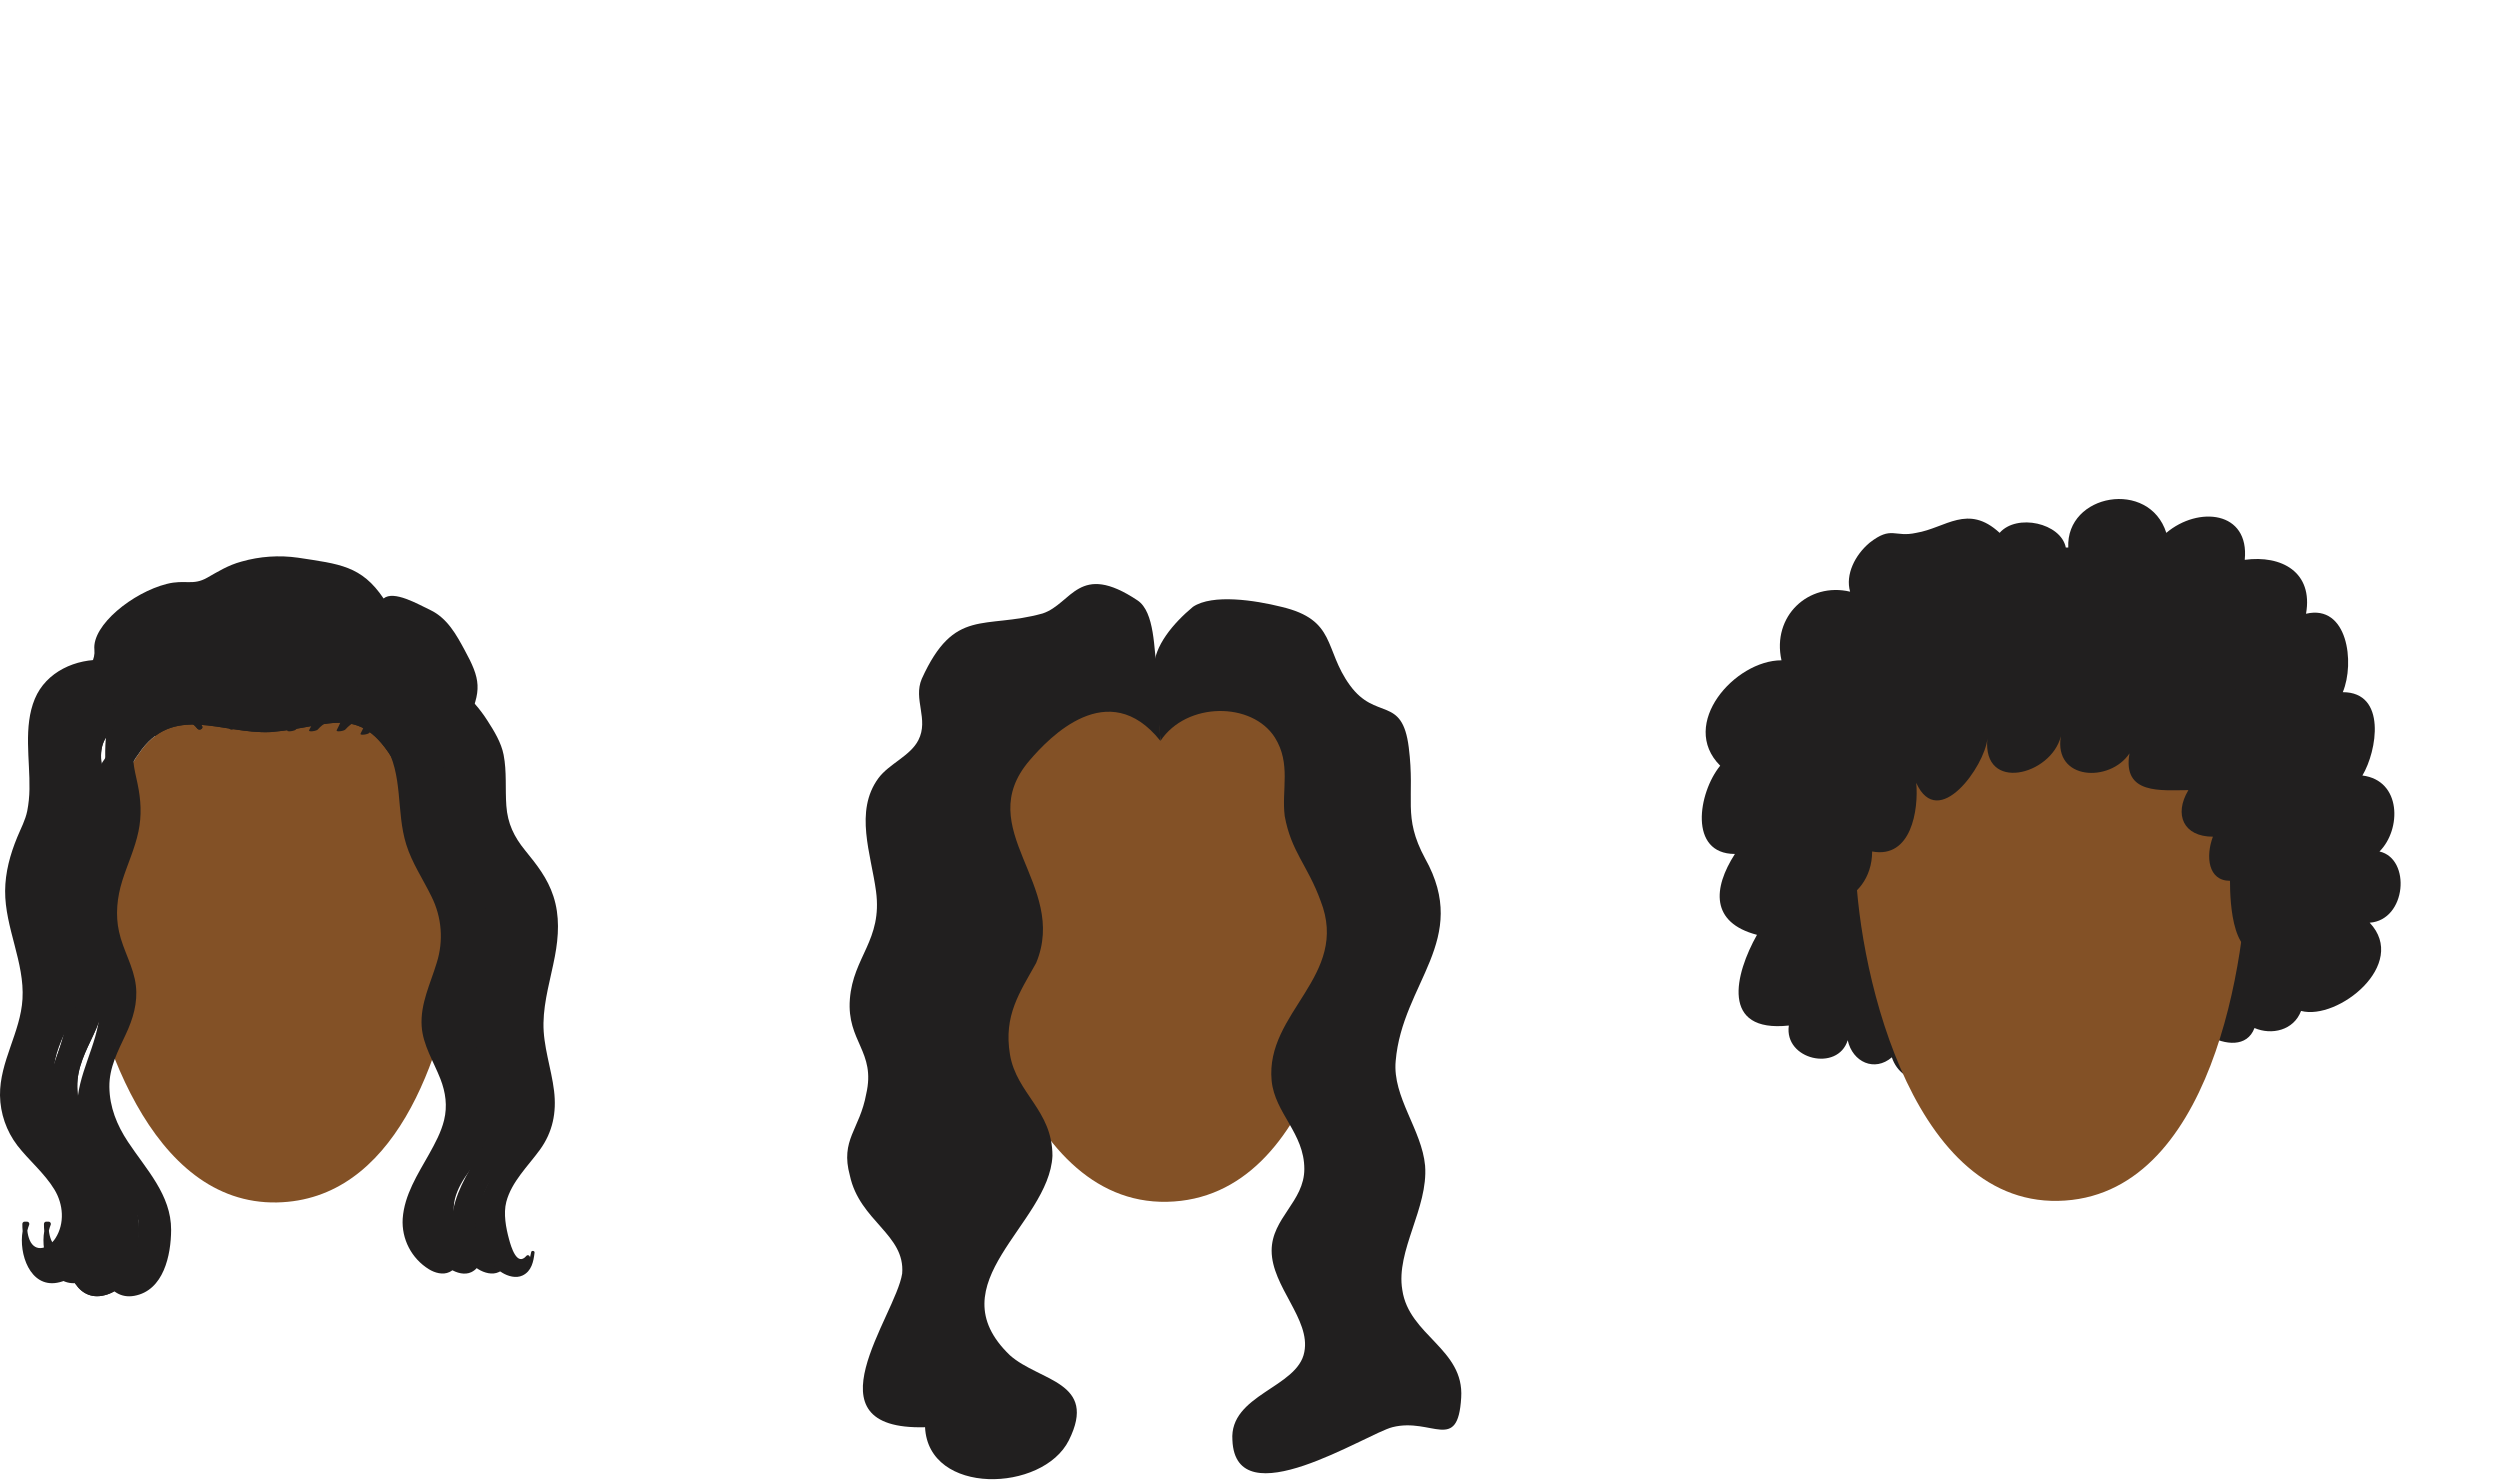
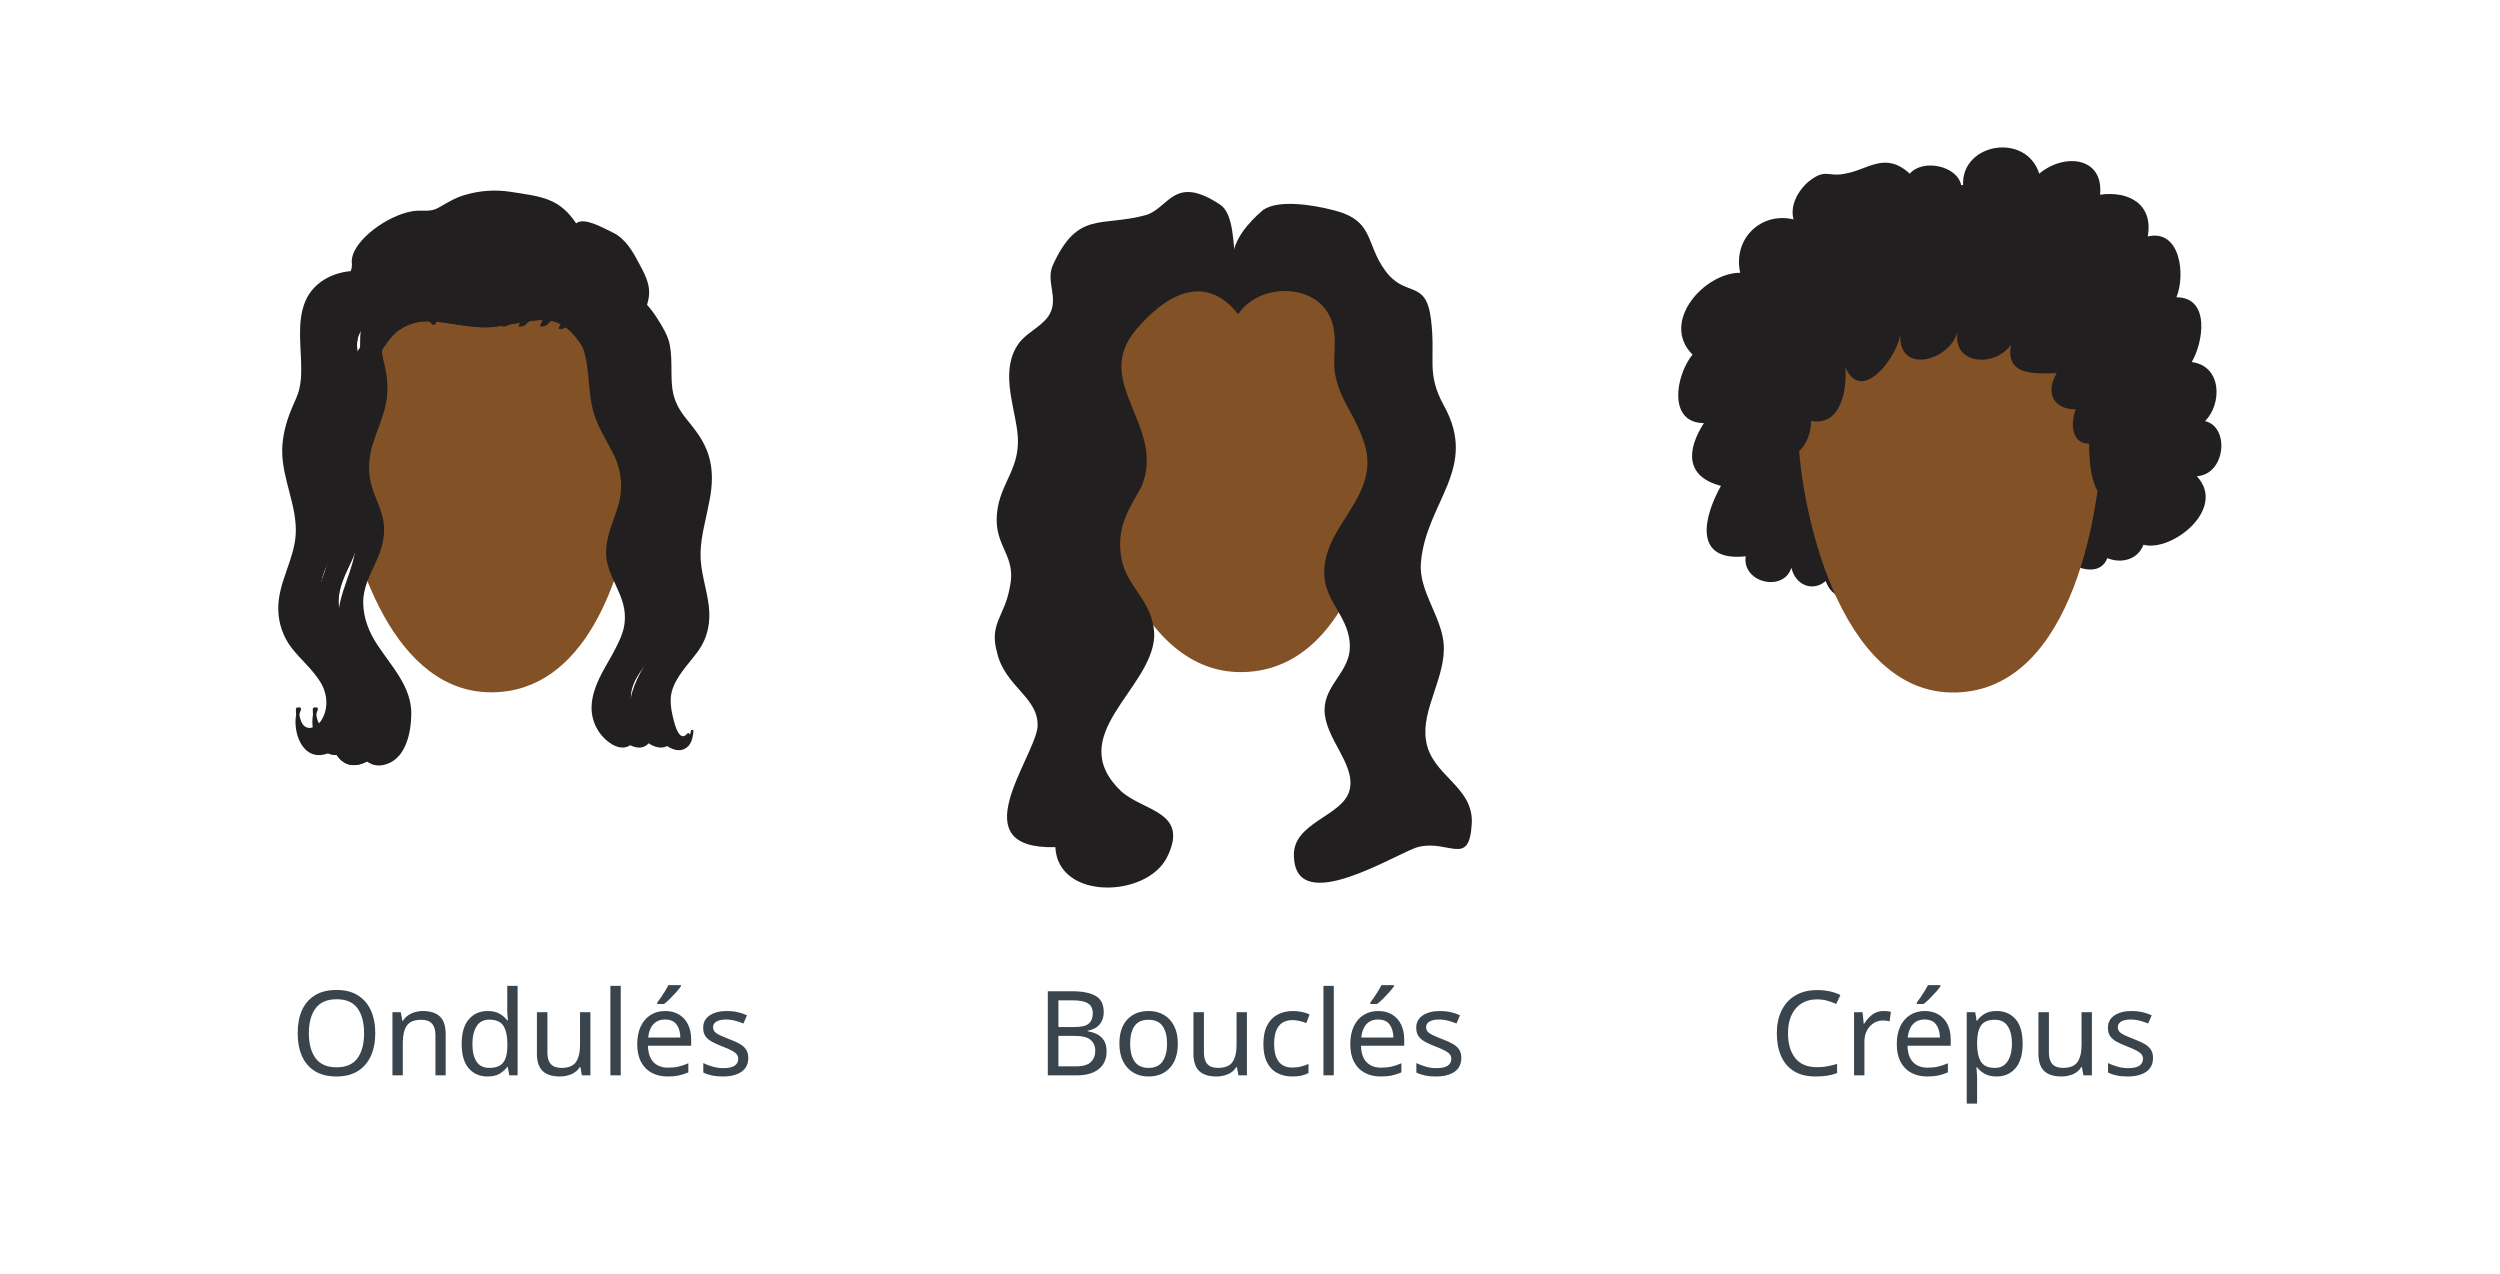
- <svg xmlns="http://www.w3.org/2000/svg" id="Layer_1" data-name="Layer 1" viewBox="0 0 1316.14 778.69">
-   <defs>
-     <style>.cls-1{fill:none;}.cls-2{fill:#211f1f;}.cls-3{fill:#835126;}</style>
-   </defs>
-   <path class="cls-1" d="M1330.77-262.68" transform="translate(-14.66 262.7)" />
-   <path class="cls-2" d="M1330.77-262.66a0,0,0,1,0,0,0,0,0,0,1,0,0,0Z" transform="translate(-14.66 262.7)" />
-   <path class="cls-2" d="M85,123.52c-14,1.39-27.55-4.67-30.24-16.63C52.13,95.2,65.39,89.77,64.35,79.32c-1.29-12.94,20.27-30.1,38.09-34.61,9.79-2.48,13.64,1.07,21.31-3.28,5.65-3.2,11.06-6.6,18-8.47a71.59,71.59,0,0,1,29.85-2.05c21.86,3.34,33.38,4.21,45,21.46,5.4-4.44,18.08,3,24.56,6.06,9.16,4.37,13.9,13.37,18,20.89,8.53,15.57,9.39,21.37,1.38,38.28-1.43,3,5.53,6-.09,14.54-4.68,7.14-8.57,8.63-16.78,8.63" transform="translate(-14.66 262.7)" />
-   <path class="cls-3" d="M157.26,122.7c-25.81,1.29-51.61-15.48-69.68,11.62-9,11.61-6.45,24.51-10.32,37.42-5.17,15.49-15.49,28.39-19.36,42.58-.61,1.91-1.21,3.88-1.8,5.89,8,61,38.08,151.44,104.38,150.12,61.47-1.24,87.14-74.43,95.93-133.06-5.85-33.66-19.27-70.56-32.05-95.21C205,105.93,189.52,120.12,157.26,122.7Z" transform="translate(-14.66 262.7)" />
-   <path class="cls-2" d="M157,91.58c-57,0-103.24,43.53-103.24,97.24a245.75,245.75,0,0,0,2.3,31.39c.59-2,1.19-4,1.8-5.89,3.87-14.19,14.19-27.09,19.36-42.58,3.87-12.91,1.29-25.81,10.32-37.42,18.07-27.1,43.87-10.33,69.68-11.62,32.26-2.58,47.75-16.77,67.1,19.36,12.78,24.65,26.2,61.55,32.05,95.21a338.14,338.14,0,0,0,3.87-48.45C260.28,135.11,214.05,91.58,157,91.58Z" transform="translate(-14.66 262.7)" />
-   <path class="cls-2" d="M267.42,207.38c-3.11-9.52-8.68-16.5-14.93-24.19-5.8-7.14-9.16-14.09-9.84-23.39-.65-9,.28-18-1.44-26.87-1.23-6.39-5-12.55-8.48-18a72.08,72.08,0,0,0-14.46-16.5c-9.68-8-22.71-11.92-34.35-5.66-10.67,5.73-12.77,19.13-18,28.89-.69,1.28,4.2.43,4.58-.36,6.2-7,17.32-8.6,26.23-7.26s15.84,7.39,20.42,14.85c10,16.31,5.91,35.48,11.38,53,3,9.68,8.88,18.32,13.28,27.38a46.43,46.43,0,0,1,2.75,34.94c-3.3,11-8.65,21.46-7.92,33.25.62,10,6.34,18.74,9.88,27.86,2.76,7.08,3.74,14.25,1.94,21.66-1.55,6.37-4.75,12.24-7.91,17.92-6,10.7-13,21.4-13.89,33.95a29.21,29.21,0,0,0,13.82,26.66c3.07,1.89,7.33,3.12,10.77,1.48,4.73-2.26,5.78-7.3,6.31-12.06.12-1-1.6-1.24-1.78-.24s-.36,1.84-.62,2.8c-.06-.92-1.15-1.68-1.91-.8-5,5.8-8.1-5-9.1-8.7-1.64-6-3.07-13.58-1.46-19.74,2.76-10.62,11.43-18.81,17.69-27.45,6.75-9.3,8.82-19.64,7.45-31-1.45-12-5.79-23.54-5.57-35.77.21-11.87,3.81-23.46,6-35.06C270.21,228.48,270.81,217.72,267.42,207.38Z" transform="translate(-14.66 262.7)" />
-   <path class="cls-2" d="M278.94,207.38c-3.11-9.52-8.68-16.5-14.93-24.19-5.81-7.14-9.16-14.09-9.84-23.39-.65-9,.28-18-1.44-26.87-1.23-6.39-5-12.55-8.48-18a72.08,72.08,0,0,0-14.46-16.5c-9.69-8-22.71-11.92-34.36-5.66-10.66,5.73-12.76,19.13-18,28.89-.69,1.28,4.2.43,4.58-.36,6.2-7,17.32-8.6,26.23-7.26s15.84,7.39,20.41,14.85c10,16.31,5.92,35.48,11.38,53,3,9.68,8.88,18.32,13.29,27.38a46.43,46.43,0,0,1,2.75,34.94c-3.3,11-8.66,21.46-7.93,33.25.62,10,6.34,18.74,9.89,27.86,2.76,7.08,3.74,14.25,1.94,21.66C258.4,333.4,255.2,339.27,252,345c-6,10.7-13,21.4-13.9,33.95A29.24,29.24,0,0,0,252,405.56c3.07,1.89,7.33,3.12,10.77,1.48,4.73-2.26,5.77-7.3,6.31-12.06.12-1-1.6-1.24-1.78-.24s-.36,1.84-.62,2.8c-.06-.92-1.15-1.68-1.91-.8-5,5.8-8.1-5-9.1-8.7-1.64-6-3.07-13.58-1.47-19.74,2.77-10.62,11.44-18.81,17.7-27.45,6.75-9.3,8.82-19.64,7.45-31-1.45-12-5.79-23.54-5.57-35.77.21-11.87,3.81-23.46,6-35.06C281.72,228.48,282.33,217.72,278.94,207.38Z" transform="translate(-14.66 262.7)" />
-   <path class="cls-2" d="M293.45,207.38c-3.12-9.52-8.69-16.5-14.94-24.19-5.8-7.14-9.15-14.09-9.83-23.39-.66-9,.27-18-1.45-26.87-1.23-6.39-5-12.55-8.47-18a72.32,72.32,0,0,0-14.46-16.5c-9.69-8-22.71-11.92-34.36-5.66-10.67,5.73-12.77,19.13-18,28.89-.69,1.28,4.21.43,4.59-.36,6.19-7,17.32-8.6,26.23-7.26s15.84,7.39,20.41,14.85c10,16.31,5.91,35.48,11.38,53,3,9.68,8.88,18.32,13.29,27.38a46.42,46.42,0,0,1,2.74,34.94c-3.3,11-8.65,21.46-7.92,33.25.62,10,6.34,18.74,9.89,27.86,2.75,7.08,3.74,14.25,1.93,21.66-1.54,6.37-4.75,12.24-7.91,17.92-6,10.7-13,21.4-13.89,33.95a29.2,29.2,0,0,0,13.83,26.66c3.06,1.89,7.32,3.12,10.76,1.48,4.74-2.26,5.78-7.3,6.32-12.06.11-1-1.61-1.24-1.79-.24a27.45,27.45,0,0,1-.62,2.8c-.06-.92-1.15-1.68-1.9-.8-5,5.8-8.1-5-9.11-8.7-1.63-6-3.07-13.58-1.46-19.74,2.77-10.62,11.44-18.81,17.7-27.45,6.74-9.3,8.81-19.64,7.45-31-1.46-12-5.79-23.54-5.58-35.77.22-11.87,3.82-23.46,6-35.06C296.23,228.48,296.83,217.72,293.45,207.38Z" transform="translate(-14.66 262.7)" />
-   <path class="cls-2" d="M306,209.12c-3.11-9.52-8.68-16.5-14.93-24.19-5.81-7.14-9.16-14.09-9.84-23.39-.65-9,.28-18-1.44-26.87-1.23-6.38-5-12.55-8.48-17.94a72.13,72.13,0,0,0-14.46-16.51c-9.69-8-22.71-11.91-34.35-5.66-10.67,5.73-12.77,19.13-18,28.89-.69,1.28,4.2.43,4.58-.35,6.2-7,17.32-8.61,26.23-7.27s15.84,7.39,20.41,14.85c10,16.32,5.92,35.48,11.38,53,3,9.68,8.88,18.32,13.29,27.38A46.43,46.43,0,0,1,283.11,246c-3.3,11-8.65,21.46-7.93,33.25.62,10,6.34,18.74,9.89,27.86,2.76,7.08,3.74,14.25,1.94,21.67-1.55,6.36-4.75,12.23-7.91,17.91-6,10.7-13,21.41-13.9,33.95A29.23,29.23,0,0,0,279,407.3c3.07,1.89,7.33,3.13,10.77,1.48,4.73-2.25,5.77-7.3,6.31-12.06.12-1-1.6-1.24-1.78-.24s-.36,1.84-.62,2.8c-.06-.92-1.15-1.68-1.91-.8-5,5.81-8.1-5-9.1-8.7-1.64-6-3.07-13.57-1.47-19.74,2.77-10.62,11.44-18.81,17.7-27.45,6.75-9.3,8.82-19.64,7.45-31-1.45-12-5.79-23.54-5.57-35.76.21-11.88,3.81-23.47,6-35.06C308.78,230.22,309.39,219.47,306,209.12Z" transform="translate(-14.66 262.7)" />
-   <path class="cls-2" d="M137.42,118.89c-.36-7.51-2.46-14.8-8-20.12-5.12-4.86-12.24-6.82-19.13-7.19-15-.8-30.72,6.21-36.66,20.51-6.09,14.67-2.51,32.16-2.81,47.55a65.85,65.85,0,0,1-1.14,11.46c-1,4.93-3.4,9.26-5.29,13.88-3.7,9.05-6.29,18.38-6.35,28.21-.1,19.34,10.29,37.64,9.14,56.94C66.07,287.72,55.06,303,55.26,320.89a44.71,44.71,0,0,0,9.12,26.33c6.2,8,14.26,14.53,19.55,23.25,4.69,7.73,5.48,17.76.54,25.54-3.37,5.31-10.62,8.09-13.63.95A17.6,17.6,0,0,1,69.66,392a22.36,22.36,0,0,1,1-3.19c.31-.74-.45-1.52-1.16-1.52H68.22a1.22,1.22,0,0,0-1.2,1.2c0,1.16,0,2.46.16,3.79C65,404.2,71.06,422.07,85.35,419.5c15.49-2.79,19.34-21.43,19.4-34.7.08-18.4-13.19-31.95-22.73-46.38-5.82-8.81-9.65-18.21-9.78-28.89-.13-10.19,4.48-18.79,8.67-27.76,3.79-8.11,6.31-16.48,5.29-25.51-1.12-10-6.77-18.71-8.87-28.43-2-8.94-1-18.21,1.71-26.86s6.63-16.9,8.51-25.91c1.79-8.57,1.31-16.66-.47-25.16-1.59-7.6-4.21-16.14-.25-23.44,4.36-8,15.38-11.67,23.88-12.45,7.85-.73,19.4,0,24.67,6.84,1.11,1.44,3.6,0,2.47-1.45C137.72,119.22,137.57,119.06,137.42,118.89Z" transform="translate(-14.66 262.7)" />
-   <path class="cls-2" d="M120.52,118.89c-.36-7.51-2.46-14.8-8-20.12-5.12-4.86-12.24-6.82-19.13-7.19-15-.8-30.72,6.21-36.66,20.51-6.09,14.67-2.52,32.16-2.81,47.55a66.84,66.84,0,0,1-1.14,11.46c-1,4.93-3.4,9.26-5.29,13.88-3.71,9.05-6.3,18.38-6.35,28.21-.1,19.34,10.29,37.64,9.13,56.94-1,17.59-12.06,32.85-11.87,50.76a44.85,44.85,0,0,0,9.12,26.33c6.2,8,14.26,14.53,19.56,23.25,4.69,7.73,5.48,17.76.54,25.54C64.2,401.32,57,404.1,53.94,397A17.26,17.26,0,0,1,52.76,392a22.36,22.36,0,0,1,1-3.19,1.21,1.21,0,0,0-1.16-1.52H51.32a1.22,1.22,0,0,0-1.2,1.2c0,1.16,0,2.46.16,3.79-2.14,11.88,3.88,29.75,18.17,27.18,15.49-2.79,19.34-21.43,19.4-34.7.08-18.4-13.19-31.95-22.73-46.38-5.83-8.81-9.65-18.21-9.78-28.89-.13-10.19,4.48-18.79,8.67-27.76,3.78-8.11,6.31-16.48,5.29-25.51-1.13-10-6.77-18.71-8.88-28.43-1.94-8.94-1-18.21,1.72-26.86s6.63-16.9,8.5-25.91c1.79-8.57,1.32-16.66-.46-25.16-1.59-7.6-4.21-16.14-.25-23.44,4.36-8,15.38-11.67,23.88-12.45,7.85-.73,19.4,0,24.67,6.84,1.11,1.44,3.6,0,2.47-1.45C120.81,119.22,120.66,119.06,120.52,118.89Z" transform="translate(-14.66 262.7)" />
-   <path class="cls-2" d="M120.52,118.89c-.36-7.51-2.46-14.8-8-20.12-5.12-4.86-12.24-6.82-19.13-7.19-15-.8-30.72,6.21-36.66,20.51-6.09,14.67-2.52,32.16-2.81,47.55a66.84,66.84,0,0,1-1.14,11.46c-1,4.93-3.4,9.26-5.29,13.88-3.71,9.05-6.3,18.38-6.35,28.21-.1,19.34,10.29,37.64,9.13,56.94-1,17.59-12.06,32.85-11.87,50.76a44.85,44.85,0,0,0,9.12,26.33c6.2,8,14.26,14.53,19.56,23.25,4.69,7.73,5.48,17.76.54,25.54C64.2,401.32,57,404.1,53.94,397A17.26,17.26,0,0,1,52.76,392a22.36,22.36,0,0,1,1-3.19,1.21,1.21,0,0,0-1.16-1.52H51.32a1.22,1.22,0,0,0-1.2,1.2c0,1.16,0,2.46.16,3.79-2.14,11.88,3.88,29.75,18.17,27.18,15.49-2.79,19.34-21.43,19.4-34.7.08-18.4-13.19-31.95-22.73-46.38-5.83-8.81-9.65-18.21-9.78-28.89-.13-10.19,4.48-18.79,8.67-27.76,3.78-8.11,6.31-16.48,5.29-25.51-1.13-10-6.77-18.71-8.88-28.43-1.94-8.94-1-18.21,1.72-26.86s6.63-16.9,8.5-25.91c1.79-8.57,1.32-16.66-.46-25.16-1.59-7.6-4.21-16.14-.25-23.44,4.36-8,15.38-11.67,23.88-12.45,7.85-.73,19.4,0,24.67,6.84,1.11,1.44,3.6,0,2.47-1.45C120.81,119.22,120.66,119.06,120.52,118.89Z" transform="translate(-14.66 262.7)" />
-   <path class="cls-2" d="M108.16,112c-.36-7.51-2.46-14.8-8-20.12C95,87,87.86,85.08,81,84.71c-15-.8-30.72,6.21-36.66,20.51-6.09,14.67-2.52,32.16-2.82,47.55a65.84,65.84,0,0,1-1.13,11.46c-1,4.93-3.4,9.26-5.29,13.88-3.71,9-6.3,18.38-6.35,28.21C28.63,225.66,39,244,37.86,263.26,36.8,280.85,25.79,296.11,26,314a44.71,44.71,0,0,0,9.12,26.33c6.2,8,14.26,14.53,19.56,23.25,4.69,7.73,5.48,17.76.54,25.54-3.37,5.31-10.62,8.09-13.64.95a18,18,0,0,1-1.18-4.91,22.12,22.12,0,0,1,1-3.2,1.21,1.21,0,0,0-1.16-1.52H39a1.21,1.21,0,0,0-1.2,1.2,36.13,36.13,0,0,0,.16,3.79c-2.14,11.88,3.88,29.75,18.17,27.18,15.49-2.79,19.34-21.42,19.39-34.7.09-18.4-13.19-31.95-22.72-46.38-5.83-8.81-9.65-18.21-9.79-28.89-.13-10.19,4.49-18.79,8.68-27.76,3.78-8.11,6.3-16.48,5.28-25.51-1.12-10-6.76-18.71-8.87-28.43-1.94-8.94-1-18.21,1.72-26.86s6.62-16.9,8.5-25.91c1.79-8.57,1.31-16.66-.46-25.16-1.59-7.6-4.21-16.14-.25-23.44,4.36-8,15.37-11.67,23.88-12.45,7.85-.73,19.39,0,24.67,6.84,1.1,1.44,3.59,0,2.47-1.45C108.45,112.35,108.3,112.19,108.16,112Z" transform="translate(-14.66 262.7)" />
-   <path class="cls-2" d="M96.83,112c-.37-7.51-2.47-14.8-8.06-20.12C83.66,87,76.53,85.08,69.64,84.71c-15-.8-30.72,6.21-36.65,20.51-6.09,14.67-2.52,32.16-2.82,47.55A64.9,64.9,0,0,1,29,164.23c-1,4.93-3.4,9.26-5.29,13.88-3.7,9-6.29,18.38-6.35,28.21-.1,19.34,10.3,37.64,9.14,56.94C25.47,280.85,14.46,296.11,14.66,314a44.71,44.71,0,0,0,9.12,26.33c6.2,8,14.26,14.53,19.55,23.25,4.69,7.73,5.49,17.76.55,25.54-3.38,5.31-10.63,8.09-13.64.95a17.62,17.62,0,0,1-1.18-4.91,21,21,0,0,1,1-3.2,1.21,1.21,0,0,0-1.17-1.52H27.63a1.21,1.21,0,0,0-1.2,1.2c0,1.16,0,2.46.15,3.79-2.14,11.88,3.89,29.75,18.17,27.18,15.49-2.79,19.34-21.42,19.4-34.7C64.23,359.53,51,346,41.42,331.55c-5.82-8.81-9.64-18.21-9.78-28.89-.13-10.19,4.49-18.79,8.67-27.76,3.79-8.11,6.31-16.48,5.29-25.51-1.12-10-6.76-18.71-8.87-28.43-1.94-8.94-1-18.21,1.71-26.86s6.63-16.9,8.51-25.91c1.79-8.57,1.31-16.66-.46-25.16-1.59-7.6-4.22-16.14-.26-23.44,4.36-8,15.38-11.67,23.88-12.45,7.86-.73,19.4,0,24.67,6.84,1.11,1.44,3.6,0,2.47-1.45C97.12,112.35,97,112.19,96.83,112Z" transform="translate(-14.66 262.7)" />
-   <path class="cls-2" d="M102.73,99.14a16.77,16.77,0,0,0-1.83,2.12,4.34,4.34,0,0,0-.55,1.07,2,2,0,0,0-.09,1.08.23.23,0,0,0,.45,0c.32-1.5,1.64-2.59,2.7-3.59.45-.43-.26-1.13-.68-.68Z" transform="translate(-14.66 262.7)" />
-   <path class="cls-3" d="M522.28,188.45c0-53.7,46.22-97.23,103.24-97.23s103.24,43.53,103.24,97.23S709.83,368.34,629,370C549.75,371.55,522.28,242.16,522.28,188.45Z" transform="translate(-14.66 262.7)" />
-   <path class="cls-2" d="M625.52,127.29C598,92.88,567,125.58,556.69,137.62c-31,36.13,20.65,65.38,3.44,106.68-8.6,15.48-17.21,27.53-13.76,48.18s22.36,29.25,22.36,53.34c-1.72,36.13-61.94,67.1-22.36,105,15.48,13.76,46.45,13.76,31,44.73-13.77,27.53-74,29.25-75.71-6.88-63.66,1.72-15.49-58.5-12.05-80.87,1.72-20.65-22.36-27.53-27.53-51.62-5.16-18.93,5.17-24.09,8.61-43,5.16-22.36-10.33-27.53-8.61-49.89s17.21-31,13.77-56.78c-2.6-19.54-11.54-42.09,1.25-59.52,5.56-7.57,16.79-11.67,21.05-20.05,5.62-11-2.85-21.46,1.79-32.28,17.2-37.85,32.69-25.81,63.66-34.41,15.49-5.16,18.93-27.53,49.9-6.88,9.17,6.11,8.6,25.81,10.32,37.85" transform="translate(-14.66 262.7)" />
-   <path class="cls-2" d="M622.07,89.44c0-12,10.33-24.09,20.65-32.69,10.33-6.88,32.69-3.44,46.46,0,29.25,6.88,22.37,22.37,36.13,41.29s27.53,5.16,31,32.7-3.45,36.13,8.6,58.5c24.09,43-12,65.38-15.49,106.68-1.72,18.93,13.77,36.13,15.49,55.06,1.72,22.37-15.49,44.74-12,65.38,3.45,24.09,32.7,31,31,56.78-1.72,29.26-15.48,10.33-36.13,15.49-13.76,3.44-82.59,48.18-84.31,6.88-1.72-24.09,34.41-27.53,37.86-46.45,3.43-17.21-17.21-34.42-17.21-53.34,0-17.21,17.21-25.81,17.21-43,0-18.93-15.49-29.25-17.21-46.46-3.44-36.13,41.29-55.06,25.81-94.63-6.89-18.93-15.49-25.81-18.93-44.74-1.72-13.76,3.44-27.53-5.16-41.29-12-18.93-46.46-18.93-60.22,1.71" transform="translate(-14.66 262.7)" />
-   <path class="cls-2" d="M1267.36,185.57c11.62-11.62,11.62-37.42-9-40,7.74-12.9,12.9-43.87-10.32-43.87,6.45-15.49,2.58-46.46-19.36-41.29,3.87-21.94-12.9-31-32.26-28.39,2.58-25.81-24.52-28.39-41.29-14.2-9-28.39-52.91-20.65-51.62,7.74h-1.29c-2.58-12.9-25.81-18.06-34.84-7.74-16.78-15.48-28.39-2.58-43.88,0-11.61,2.58-12.9-3.87-24.52,5.16-7.74,6.46-12.9,16.78-10.32,25.81-21.94-5.16-41.29,12.91-36.13,36.13-24.52,0-54.2,33.55-32.26,55.49-11.61,14.2-16.78,46.46,7.74,46.46-11.61,18.06-12.9,36.13,11.62,42.58-11.62,20.65-19.36,51.62,16.77,47.75-2.58,18.06,25.81,24.51,31,7.74,2.58,11.61,14.2,16.77,23.23,9,5.16,15.49,25.81,16.78,32.26,2.58,10.32,11.62,31,9,38.71-5.16,5.16,7.74,10.32,7.74,16.78,3.87L1168,288.8c3.87,1.29,5.16,3.87,10.32,2.58-1.29-2.58,0-6.45-1.29-9,9,5.16,20.65,6.45,24.52-3.87,9,3.87,20.65,1.29,24.52-9,19.35,5.16,56.78-24.52,36.13-46.45C1281.56,221.7,1284.14,189.44,1267.36,185.57Z" transform="translate(-14.66 262.7)" />
-   <path class="cls-3" d="M991.46,188c0-53.7,46.22-97.24,103.24-97.24s103.24,43.54,103.24,97.24-18.93,179.89-99.8,181.51C1018.93,371.08,991.46,241.68,991.46,188Z" transform="translate(-14.66 262.7)" />
-   <path class="cls-2" d="M968,195.89c-2.59,27.1,32.26,18.07,32.26-10.32,20.64,3.87,24.51-21.94,23.22-36.13,11.62,25.8,36.13-9,37.43-23.23-2.59,28.39,33.55,19.35,38.71-1.3-3.87,23.24,25.81,24.53,36.13,9-3.87,21.94,16.78,19.36,31,19.36-7.74,12.9-2.58,24.51,12.9,24.51-3.87,10.33-2.58,23.23,9,23.23,0,11.62,1.29,45.17,20.64,36.13l7.75-121.3-87.75-54.19-108.4,6.45Z" transform="translate(-14.66 262.7)" />
+ <svg xmlns="http://www.w3.org/2000/svg" version="1.1" id="Layer_1" x="0px" y="0px" viewBox="0 0 1274 649.1" style="enable-background:new 0 0 1274 649.1;" xml:space="preserve">
+   <style type="text/css">
+ 	.st0{fill:#211F1F;}
+ 	.st1{fill:#835126;}
+ 	.st2{fill:#3A444C;}
+ 	.st3{font-family:'ArialNarrow-BoldItalic';}
+ 	.st4{font-size:60px;}
+ </style>
+   <g>
+     <g>
+       <path class="st0" d="M194.8,167.3c-10.5,1-20.7-3.5-22.7-12.5c-2-8.8,8-12.9,7.2-20.7c-1-9.7,15.2-22.6,28.6-26    c7.4-1.9,10.3,0.8,16-2.5c4.2-2.4,8.3-5,13.5-6.4c7.3-2.1,14.9-2.6,22.4-1.5c16.4,2.5,25.1,3.2,33.8,16.1    c4.1-3.3,13.6,2.3,18.5,4.6c6.9,3.3,10.5,10.1,13.5,15.7c6.4,11.7,7.1,16.1,1,28.8c-1.1,2.3,4.2,4.5-0.1,10.9    c-3.5,5.4-6.4,6.5-12.6,6.5" />
+       <path class="st1" d="M249.1,166.7c-19.4,1-38.8-11.6-52.4,8.7c-6.8,8.7-4.8,18.4-7.8,28.1c-3.9,11.6-11.6,21.3-14.6,32    c-0.5,1.4-0.9,2.9-1.4,4.4c6,45.9,28.6,113.9,78.5,112.9c46.2-0.9,65.5-56,72.1-100c-4.4-25.3-14.5-53.1-24.1-71.6    C285,154.1,273.4,164.7,249.1,166.7z" />
+       <path class="st0" d="M248.9,143.3c-42.9,0-77.6,32.7-77.6,73.1c0.1,7.9,0.6,15.8,1.7,23.6c0.4-1.5,0.9-3,1.4-4.4    c2.9-10.7,10.7-20.4,14.6-32c2.9-9.7,1-19.4,7.8-28.1c13.6-20.4,33-7.8,52.4-8.7c24.3-1.9,35.9-12.6,50.5,14.6    c9.6,18.5,19.7,46.3,24.1,71.6c1.8-12.1,2.8-24.2,2.9-36.4C326.6,176,291.8,143.3,248.9,143.3z" />
+       <path class="st0" d="M332,230.4c-2.3-7.2-6.5-12.4-11.2-18.2c-4.4-5.4-6.9-10.6-7.4-17.6c-0.5-6.8,0.2-13.5-1.1-20.2    c-0.9-4.8-3.8-9.4-6.4-13.5c-3-4.7-6.6-8.9-10.9-12.4c-7.3-6-17.1-9-25.8-4.3c-8,4.3-9.6,14.4-13.5,21.7c-0.5,1,3.2,0.3,3.4-0.3    c4.7-5.3,13-6.5,19.7-5.5s11.9,5.6,15.4,11.2c7.5,12.3,4.4,26.7,8.6,39.9c2.3,7.3,6.7,13.8,10,20.6c4.1,8.2,4.8,17.6,2.1,26.3    c-2.5,8.3-6.5,16.1-6,25c0.5,7.5,4.8,14.1,7.4,20.9c2.1,5.3,2.8,10.7,1.5,16.3c-1.2,4.8-3.6,9.2-5.9,13.5    c-4.5,8-9.8,16.1-10.4,25.5c-0.5,8.1,3.5,15.8,10.4,20c2.3,1.4,5.5,2.3,8.1,1.1c3.6-1.7,4.3-5.5,4.7-9.1c0.1-0.8-1.2-0.9-1.3-0.2    c-0.1,0.8-0.3,1.4-0.5,2.1c0-0.7-0.9-1.3-1.4-0.6c-3.8,4.4-6.1-3.8-6.8-6.5c-1.2-4.5-2.3-10.2-1.1-14.8c2.1-8,8.6-14.1,13.3-20.6    c5.1-7,6.6-14.8,5.6-23.3c-1.1-9-4.4-17.7-4.2-26.9c0.2-8.9,2.9-17.6,4.5-26.4C334.1,246.2,334.5,238.1,332,230.4z" />
+       <path class="st0" d="M340.6,230.4c-2.3-7.2-6.5-12.4-11.2-18.2c-4.4-5.4-6.9-10.6-7.4-17.6c-0.5-6.8,0.2-13.5-1.1-20.2    c-0.9-4.8-3.8-9.4-6.4-13.5c-3-4.7-6.6-8.9-10.9-12.4c-7.3-6-17.1-9-25.8-4.3c-8,4.3-9.6,14.4-13.5,21.7c-0.5,1,3.2,0.3,3.4-0.3    c4.7-5.3,13-6.5,19.7-5.5s11.9,5.6,15.3,11.2c7.5,12.3,4.5,26.7,8.6,39.9c2.3,7.3,6.7,13.8,10,20.6c4.1,8.2,4.8,17.6,2.1,26.3    c-2.5,8.3-6.5,16.1-6,25c0.5,7.5,4.8,14.1,7.4,20.9c2.1,5.3,2.8,10.7,1.5,16.3c-1.2,4.8-3.6,9.2-6,13.5c-4.5,8-9.8,16.1-10.5,25.5    c-0.5,8.1,3.5,15.8,10.5,20c2.3,1.4,5.5,2.3,8.1,1.1c3.6-1.7,4.3-5.5,4.7-9.1c0.1-0.8-1.2-0.9-1.3-0.2c-0.1,0.8-0.3,1.4-0.5,2.1    c0-0.7-0.9-1.3-1.4-0.6c-3.8,4.4-6.1-3.8-6.8-6.5c-1.2-4.5-2.3-10.2-1.1-14.8c2.1-8,8.6-14.1,13.3-20.6c5.1-7,6.6-14.8,5.6-23.3    c-1.1-9-4.4-17.7-4.2-26.9c0.2-8.9,2.9-17.6,4.5-26.4C342.7,246.2,343.2,238.1,340.6,230.4z" />
+       <path class="st0" d="M351.5,230.4c-2.3-7.2-6.5-12.4-11.2-18.2c-4.4-5.4-6.9-10.6-7.4-17.6c-0.5-6.8,0.2-13.5-1.1-20.2    c-0.9-4.8-3.8-9.4-6.4-13.5c-3-4.7-6.6-8.8-10.9-12.4c-7.3-6-17.1-9-25.8-4.3c-8,4.3-9.6,14.4-13.5,21.7c-0.5,1,3.2,0.3,3.5-0.3    c4.7-5.3,13-6.5,19.7-5.5s11.9,5.6,15.3,11.2c7.5,12.3,4.4,26.7,8.6,39.9c2.3,7.3,6.7,13.8,10,20.6c4.1,8.2,4.8,17.6,2.1,26.3    c-2.5,8.3-6.5,16.1-6,25c0.5,7.5,4.8,14.1,7.4,20.9c2.1,5.3,2.8,10.7,1.5,16.3c-1.2,4.8-3.6,9.2-5.9,13.5    c-4.5,8-9.8,16.1-10.4,25.5c-0.5,8.1,3.5,15.8,10.4,20c2.3,1.4,5.5,2.3,8.1,1.1c3.6-1.7,4.3-5.5,4.8-9.1c0.1-0.8-1.2-0.9-1.3-0.2    c-0.1,0.7-0.3,1.4-0.5,2.1c0-0.7-0.9-1.3-1.4-0.6c-3.8,4.4-6.1-3.8-6.8-6.5c-1.2-4.5-2.3-10.2-1.1-14.8c2.1-8,8.6-14.1,13.3-20.6    c5.1-7,6.6-14.8,5.6-23.3c-1.1-9-4.4-17.7-4.2-26.9c0.2-8.9,2.9-17.6,4.5-26.4C353.6,246.2,354.1,238.1,351.5,230.4z" />
+       <path class="st0" d="M361,231.7c-2.3-7.2-6.5-12.4-11.2-18.2c-4.4-5.4-6.9-10.6-7.4-17.6c-0.5-6.8,0.2-13.5-1.1-20.2    c-0.9-4.8-3.8-9.4-6.4-13.5c-3-4.7-6.6-8.9-10.9-12.4c-7.3-6-17.1-9-25.8-4.3c-8,4.3-9.6,14.4-13.5,21.7c-0.5,1,3.2,0.3,3.4-0.3    c4.7-5.3,13-6.5,19.7-5.5s11.9,5.6,15.3,11.2c7.5,12.3,4.5,26.7,8.6,39.9c2.3,7.3,6.7,13.8,10,20.6c4.1,8.2,4.8,17.6,2,26.3    c-2.5,8.3-6.5,16.1-6,25c0.5,7.5,4.8,14.1,7.4,20.9c2.1,5.3,2.8,10.7,1.5,16.3c-1.2,4.8-3.6,9.2-5.9,13.5    c-4.5,8-9.8,16.1-10.5,25.5c-0.5,8.1,3.5,15.8,10.4,20c2.3,1.4,5.5,2.4,8.1,1.1c3.6-1.7,4.3-5.5,4.7-9.1c0.1-0.8-1.2-0.9-1.3-0.2    c-0.1,0.8-0.3,1.4-0.5,2.1c0-0.7-0.9-1.3-1.4-0.6c-3.8,4.4-6.1-3.8-6.8-6.5c-1.2-4.5-2.3-10.2-1.1-14.8c2.1-8,8.6-14.1,13.3-20.6    c5.1-7,6.6-14.8,5.6-23.3c-1.1-9-4.4-17.7-4.2-26.9c0.2-8.9,2.9-17.6,4.5-26.4C363.1,247.5,363.5,239.4,361,231.7z" />
+       <path class="st0" d="M234.2,163.8c-0.3-5.6-1.8-11.1-6-15.1c-3.8-3.7-9.2-5.1-14.4-5.4c-11.3-0.6-23.1,4.7-27.6,15.4    c-4.6,11-1.9,24.2-2.1,35.8c0,2.9-0.3,5.8-0.9,8.6c-0.8,3.7-2.6,7-4,10.4c-2.8,6.8-4.7,13.8-4.8,21.2c-0.1,14.5,7.7,28.3,6.9,42.8    c-0.8,13.2-9.1,24.7-9,38.2c0.1,7.2,2.5,14.1,6.9,19.8c4.7,6,10.7,10.9,14.7,17.5c3.5,5.8,4.1,13.4,0.4,19.2    c-2.5,4-8,6.1-10.2,0.7c-0.5-1.2-0.8-2.4-0.9-3.7c0.2-0.8,0.4-1.6,0.8-2.4c0.2-0.6-0.3-1.1-0.9-1.1h-1c-0.5,0-0.9,0.4-0.9,0.9    c0,0.9,0,1.8,0.1,2.8c-1.6,9,2.9,22.4,13.7,20.5c11.6-2.1,14.5-16.1,14.6-26.1c0.1-13.8-9.9-24-17.1-34.9    c-4.4-6.6-7.3-13.7-7.4-21.7c-0.1-7.7,3.4-14.1,6.5-20.9c2.8-6.1,4.7-12.4,4-19.2c-0.8-7.5-5.1-14.1-6.7-21.4    c-1.5-6.7-0.8-13.7,1.3-20.2s5-12.7,6.4-19.5c1.3-6.4,1-12.5-0.4-18.9c-1.2-5.7-3.2-12.1-0.2-17.6c3.3-6,11.6-8.8,18-9.4    c5.9-0.5,14.6,0,18.5,5.1c0.8,1.1,2.7,0,1.9-1.1C234.5,164.1,234.3,163.9,234.2,163.8z" />
+       <path class="st0" d="M221.5,163.8c-0.3-5.6-1.8-11.1-6-15.1c-3.8-3.7-9.2-5.1-14.4-5.4c-11.3-0.6-23.1,4.7-27.6,15.4    c-4.6,11-1.9,24.2-2.1,35.8c0,2.9-0.3,5.8-0.9,8.6c-0.8,3.7-2.6,7-4,10.4c-2.8,6.8-4.7,13.8-4.8,21.2c-0.1,14.5,7.7,28.3,6.9,42.8    c-0.8,13.2-9.1,24.7-8.9,38.2c0.1,7.2,2.5,14.1,6.9,19.8c4.7,6,10.7,10.9,14.7,17.5c3.5,5.8,4.1,13.4,0.4,19.2    c-2.6,4-8,6.1-10.3,0.7c-0.5-1.2-0.8-2.5-0.9-3.8c0.2-0.8,0.4-1.6,0.8-2.4c0.1-0.5-0.2-1-0.6-1.1c-0.1,0-0.1,0-0.2,0h-1    c-0.5,0-0.9,0.4-0.9,0.9c0,0.9,0,1.8,0.1,2.8c-1.6,8.9,2.9,22.4,13.7,20.4c11.6-2.1,14.5-16.1,14.6-26.1    c0.1-13.8-9.9-24-17.1-34.9c-4.4-6.6-7.3-13.7-7.4-21.7c-0.1-7.7,3.4-14.1,6.5-20.9c2.8-6.1,4.7-12.4,4-19.2    c-0.8-7.5-5.1-14.1-6.7-21.4c-1.5-6.7-0.8-13.7,1.3-20.2s5-12.7,6.4-19.5c1.3-6.4,1-12.5-0.3-18.9c-1.2-5.7-3.2-12.1-0.2-17.6    c3.3-6,11.6-8.8,18-9.4c5.9-0.5,14.6,0,18.5,5.1c0.8,1.1,2.7,0,1.9-1.1C221.7,164.1,221.6,163.9,221.5,163.8z" />
+       <path class="st0" d="M221.5,163.8c-0.3-5.6-1.8-11.1-6-15.1c-3.8-3.7-9.2-5.1-14.4-5.4c-11.3-0.6-23.1,4.7-27.6,15.4    c-4.6,11-1.9,24.2-2.1,35.8c0,2.9-0.3,5.8-0.9,8.6c-0.8,3.7-2.6,7-4,10.4c-2.8,6.8-4.7,13.8-4.8,21.2c-0.1,14.5,7.7,28.3,6.9,42.8    c-0.8,13.2-9.1,24.7-8.9,38.2c0.1,7.2,2.5,14.1,6.9,19.8c4.7,6,10.7,10.9,14.7,17.5c3.5,5.8,4.1,13.4,0.4,19.2    c-2.6,4-8,6.1-10.3,0.7c-0.5-1.2-0.8-2.5-0.9-3.8c0.2-0.8,0.4-1.6,0.8-2.4c0.1-0.5-0.2-1-0.6-1.1c-0.1,0-0.1,0-0.2,0h-1    c-0.5,0-0.9,0.4-0.9,0.9c0,0.9,0,1.8,0.1,2.8c-1.6,8.9,2.9,22.4,13.7,20.4c11.6-2.1,14.5-16.1,14.6-26.1    c0.1-13.8-9.9-24-17.1-34.9c-4.4-6.6-7.3-13.7-7.4-21.7c-0.1-7.7,3.4-14.1,6.5-20.9c2.8-6.1,4.7-12.4,4-19.2    c-0.8-7.5-5.1-14.1-6.7-21.4c-1.5-6.7-0.8-13.7,1.3-20.2s5-12.7,6.4-19.5c1.3-6.4,1-12.5-0.3-18.9c-1.2-5.7-3.2-12.1-0.2-17.6    c3.3-6,11.6-8.8,18-9.4c5.9-0.5,14.6,0,18.5,5.1c0.8,1.1,2.7,0,1.9-1.1C221.7,164.1,221.6,163.9,221.5,163.8z" />
+       <path class="st0" d="M212.2,158.6c-0.3-5.6-1.8-11.1-6-15.1c-3.9-3.7-9.2-5.1-14.4-5.4c-11.3-0.6-23.1,4.7-27.6,15.4    c-4.6,11-1.9,24.2-2.1,35.8c0,2.9-0.3,5.8-0.8,8.6c-0.8,3.7-2.6,7-4,10.4c-2.8,6.8-4.7,13.8-4.8,21.2c-0.1,14.5,7.7,28.3,6.8,42.8    c-0.8,13.2-9.1,24.7-8.9,38.2c0.1,7.2,2.5,14.1,6.9,19.8c4.7,6,10.7,10.9,14.7,17.5c3.5,5.8,4.1,13.4,0.4,19.2    c-2.5,4-8,6.1-10.3,0.7c-0.5-1.2-0.8-2.4-0.9-3.7c0.2-0.8,0.4-1.6,0.8-2.4c0.1-0.5-0.2-1-0.6-1.1c-0.1,0-0.1,0-0.2,0h-0.9    c-0.5,0-0.9,0.4-0.9,0.9c0,1,0,1.9,0.1,2.8c-1.6,8.9,2.9,22.4,13.7,20.4c11.6-2.1,14.5-16.1,14.6-26.1c0.1-13.8-9.9-24-17.1-34.9    c-4.4-6.6-7.3-13.7-7.4-21.7c-0.1-7.7,3.4-14.1,6.5-20.9c2.8-6.1,4.7-12.4,4-19.2c-0.8-7.5-5.1-14.1-6.7-21.4    c-1.5-6.7-0.8-13.7,1.3-20.2c2-6.5,5-12.7,6.4-19.5c1.3-6.4,1-12.5-0.3-18.9c-1.2-5.7-3.2-12.1-0.2-17.6c3.3-6,11.6-8.8,18-9.4    c5.9-0.5,14.6,0,18.5,5.1c0.8,1.1,2.7,0,1.9-1.1C212.4,158.9,212.3,158.8,212.2,158.6z" />
+       <path class="st0" d="M203.7,158.6c-0.3-5.6-1.9-11.1-6.1-15.1c-3.8-3.7-9.2-5.1-14.4-5.4c-11.3-0.6-23.1,4.7-27.6,15.4    c-4.6,11-1.9,24.2-2.1,35.8c0,2.9-0.3,5.8-0.9,8.6c-0.8,3.7-2.6,7-4,10.4c-2.8,6.8-4.7,13.8-4.8,21.2c-0.1,14.5,7.7,28.3,6.9,42.8    c-0.8,13.2-9.1,24.7-8.9,38.2c0.1,7.2,2.5,14.1,6.9,19.8c4.7,6,10.7,10.9,14.7,17.5c3.5,5.8,4.1,13.4,0.4,19.2    c-2.5,4-8,6.1-10.3,0.7c-0.5-1.2-0.8-2.4-0.9-3.7c0.2-0.8,0.4-1.6,0.8-2.4c0.1-0.5-0.2-1-0.6-1.1c-0.1,0-0.2,0-0.2,0h-0.9    c-0.5,0-0.9,0.4-0.9,0.9c0,0.9,0,1.8,0.1,2.8c-1.6,8.9,2.9,22.4,13.7,20.4c11.6-2.1,14.5-16.1,14.6-26.1    c0.1-13.8-9.9-24-17.1-34.9c-4.4-6.6-7.2-13.7-7.4-21.7c-0.1-7.7,3.4-14.1,6.5-20.9c2.8-6.1,4.7-12.4,4-19.2    c-0.8-7.5-5.1-14.1-6.7-21.4c-1.5-6.7-0.8-13.7,1.3-20.2s5-12.7,6.4-19.5c1.3-6.4,1-12.5-0.3-18.9c-1.2-5.7-3.2-12.1-0.2-17.6    c3.3-6,11.6-8.8,18-9.4c5.9-0.5,14.6,0,18.5,5.1c0.8,1.1,2.7,0,1.9-1.1C203.9,158.9,203.8,158.8,203.7,158.6z" />
+       <path class="st0" d="M208.1,149c-0.5,0.5-1,1-1.4,1.6c-0.2,0.2-0.3,0.5-0.4,0.8c-0.1,0.3-0.1,0.5-0.1,0.8c0,0.1,0.1,0.2,0.2,0.1    c0.1,0,0.1-0.1,0.1-0.1c0.2-1.1,1.2-1.9,2-2.7C209,149.2,208.5,148.6,208.1,149z" />
+     </g>
+     <g>
+       <path class="st1" d="M553.2,206c0-40.4,34.8-73.1,77.6-73.1c42.9,0,77.6,32.7,77.6,73.1s-14.2,135.3-75,136.5    C573.9,343.7,553.2,246.4,553.2,206z" />
+       <path class="st0" d="M630.9,160c-20.7-25.9-44-1.3-51.8,7.8c-23.3,27.2,15.5,49.2,2.6,80.2c-6.5,11.6-12.9,20.7-10.3,36.2    c2.6,15.5,16.8,22,16.8,40.1c-1.3,27.2-46.6,50.5-16.8,79c11.6,10.3,34.9,10.3,23.3,33.6c-10.4,20.7-55.6,22-56.9-5.2    c-47.9,1.3-11.6-44-9.1-60.8c1.3-15.5-16.8-20.7-20.7-38.8c-3.9-14.2,3.9-18.1,6.5-32.3c3.9-16.8-7.8-20.7-6.5-37.5    s12.9-23.3,10.4-42.7c-2-14.7-8.7-31.6,0.9-44.8c4.2-5.7,12.6-8.8,15.8-15.1c4.2-8.3-2.1-16.1,1.3-24.3    c12.9-28.5,24.6-19.4,47.9-25.9c11.6-3.9,14.2-20.7,37.5-5.2c6.9,4.6,6.5,19.4,7.8,28.5" />
+       <path class="st0" d="M628.3,131.5c0-9,7.8-18.1,15.5-24.6c7.8-5.2,24.6-2.6,34.9,0c22,5.2,16.8,16.8,27.2,31    c10.3,14.2,20.7,3.9,23.3,24.6s-2.6,27.2,6.5,44c18.1,32.3-9,49.2-11.6,80.2c-1.3,14.2,10.4,27.2,11.6,41.4    c1.3,16.8-11.6,33.6-9,49.2c2.6,18.1,24.6,23.3,23.3,42.7c-1.3,22-11.6,7.8-27.2,11.6c-10.3,2.6-62.1,36.2-63.4,5.2    c-1.3-18.1,25.9-20.7,28.5-34.9C690.5,389,675,376,675,361.8c0-12.9,12.9-19.4,12.9-32.3c0-14.2-11.6-22-12.9-34.9    c-2.6-27.2,31-41.4,19.4-71.2c-5.2-14.2-11.6-19.4-14.2-33.6c-1.3-10.3,2.6-20.7-3.9-31c-9-14.2-34.9-14.2-45.3,1.3" />
+     </g>
+     <g>
+       <path class="st0" d="M1123.7,214.6c8.7-8.7,8.7-28.1-6.8-30.1c5.8-9.7,9.7-33-7.8-33c4.8-11.6,1.9-34.9-14.6-31    c2.9-16.5-9.7-23.3-24.3-21.3c1.9-19.4-18.4-21.3-31-10.7c-6.8-21.3-39.8-15.5-38.8,5.8h-1c-1.9-9.7-19.4-13.6-26.2-5.8    c-12.6-11.6-21.3-1.9-33,0c-8.7,1.9-9.7-2.9-18.4,3.9c-5.8,4.9-9.7,12.6-7.8,19.4c-16.5-3.9-31,9.7-27.2,27.2    c-18.4,0-40.8,25.2-24.3,41.7c-8.7,10.7-12.6,34.9,5.8,34.9c-8.7,13.6-9.7,27.2,8.7,32c-8.7,15.5-14.6,38.8,12.6,35.9    c-1.9,13.6,19.4,18.4,23.3,5.8c1.9,8.7,10.7,12.6,17.5,6.8c3.9,11.6,19.4,12.6,24.3,1.9c7.8,8.7,23.3,6.8,29.1-3.9    c3.9,5.8,7.8,5.8,12.6,2.9l52.3-4.8c2.9,1,3.9,2.9,7.8,1.9c-1-1.9,0-4.8-1-6.8c6.8,3.9,15.5,4.8,18.4-2.9c6.8,2.9,15.5,1,18.4-6.8    c14.5,3.9,42.7-18.4,27.2-34.9C1134.3,241.7,1136.3,217.5,1123.7,214.6z" />
+       <path class="st1" d="M916.2,216.4c0-40.4,34.8-73.1,77.6-73.1c42.9,0,77.6,32.7,77.6,73.1s-14.2,135.3-75,136.5    C936.9,354.1,916.2,256.8,916.2,216.4z" />
+       <path class="st0" d="M898.6,222.3c-1.9,20.4,24.3,13.6,24.3-7.8c15.5,2.9,18.4-16.5,17.5-27.2c8.7,19.4,27.2-6.8,28.1-17.5    c-1.9,21.3,25.2,14.5,29.1-1c-2.9,17.5,19.4,18.4,27.2,6.8c-2.9,16.5,12.6,14.6,23.3,14.6c-5.8,9.7-1.9,18.4,9.7,18.4    c-2.9,7.8-1.9,17.5,6.8,17.5c0,8.7,1,34,15.5,27.2l5.8-91.2l-66-40.7l-81.5,4.8L898.6,222.3z" />
+     </g>
+     <text transform="matrix(1 0 0 1 148.0358 547.9823)" class="st2 st3 st4">Ondulés</text>
+     <text transform="matrix(1 0 0 1 528.147 547.9822)" class="st2 st3 st4">Bouclés</text>
+     <text transform="matrix(1 0 0 1 901.8096 547.9822)" class="st2 st3 st4">Crépus</text>
+   </g>
</svg>
